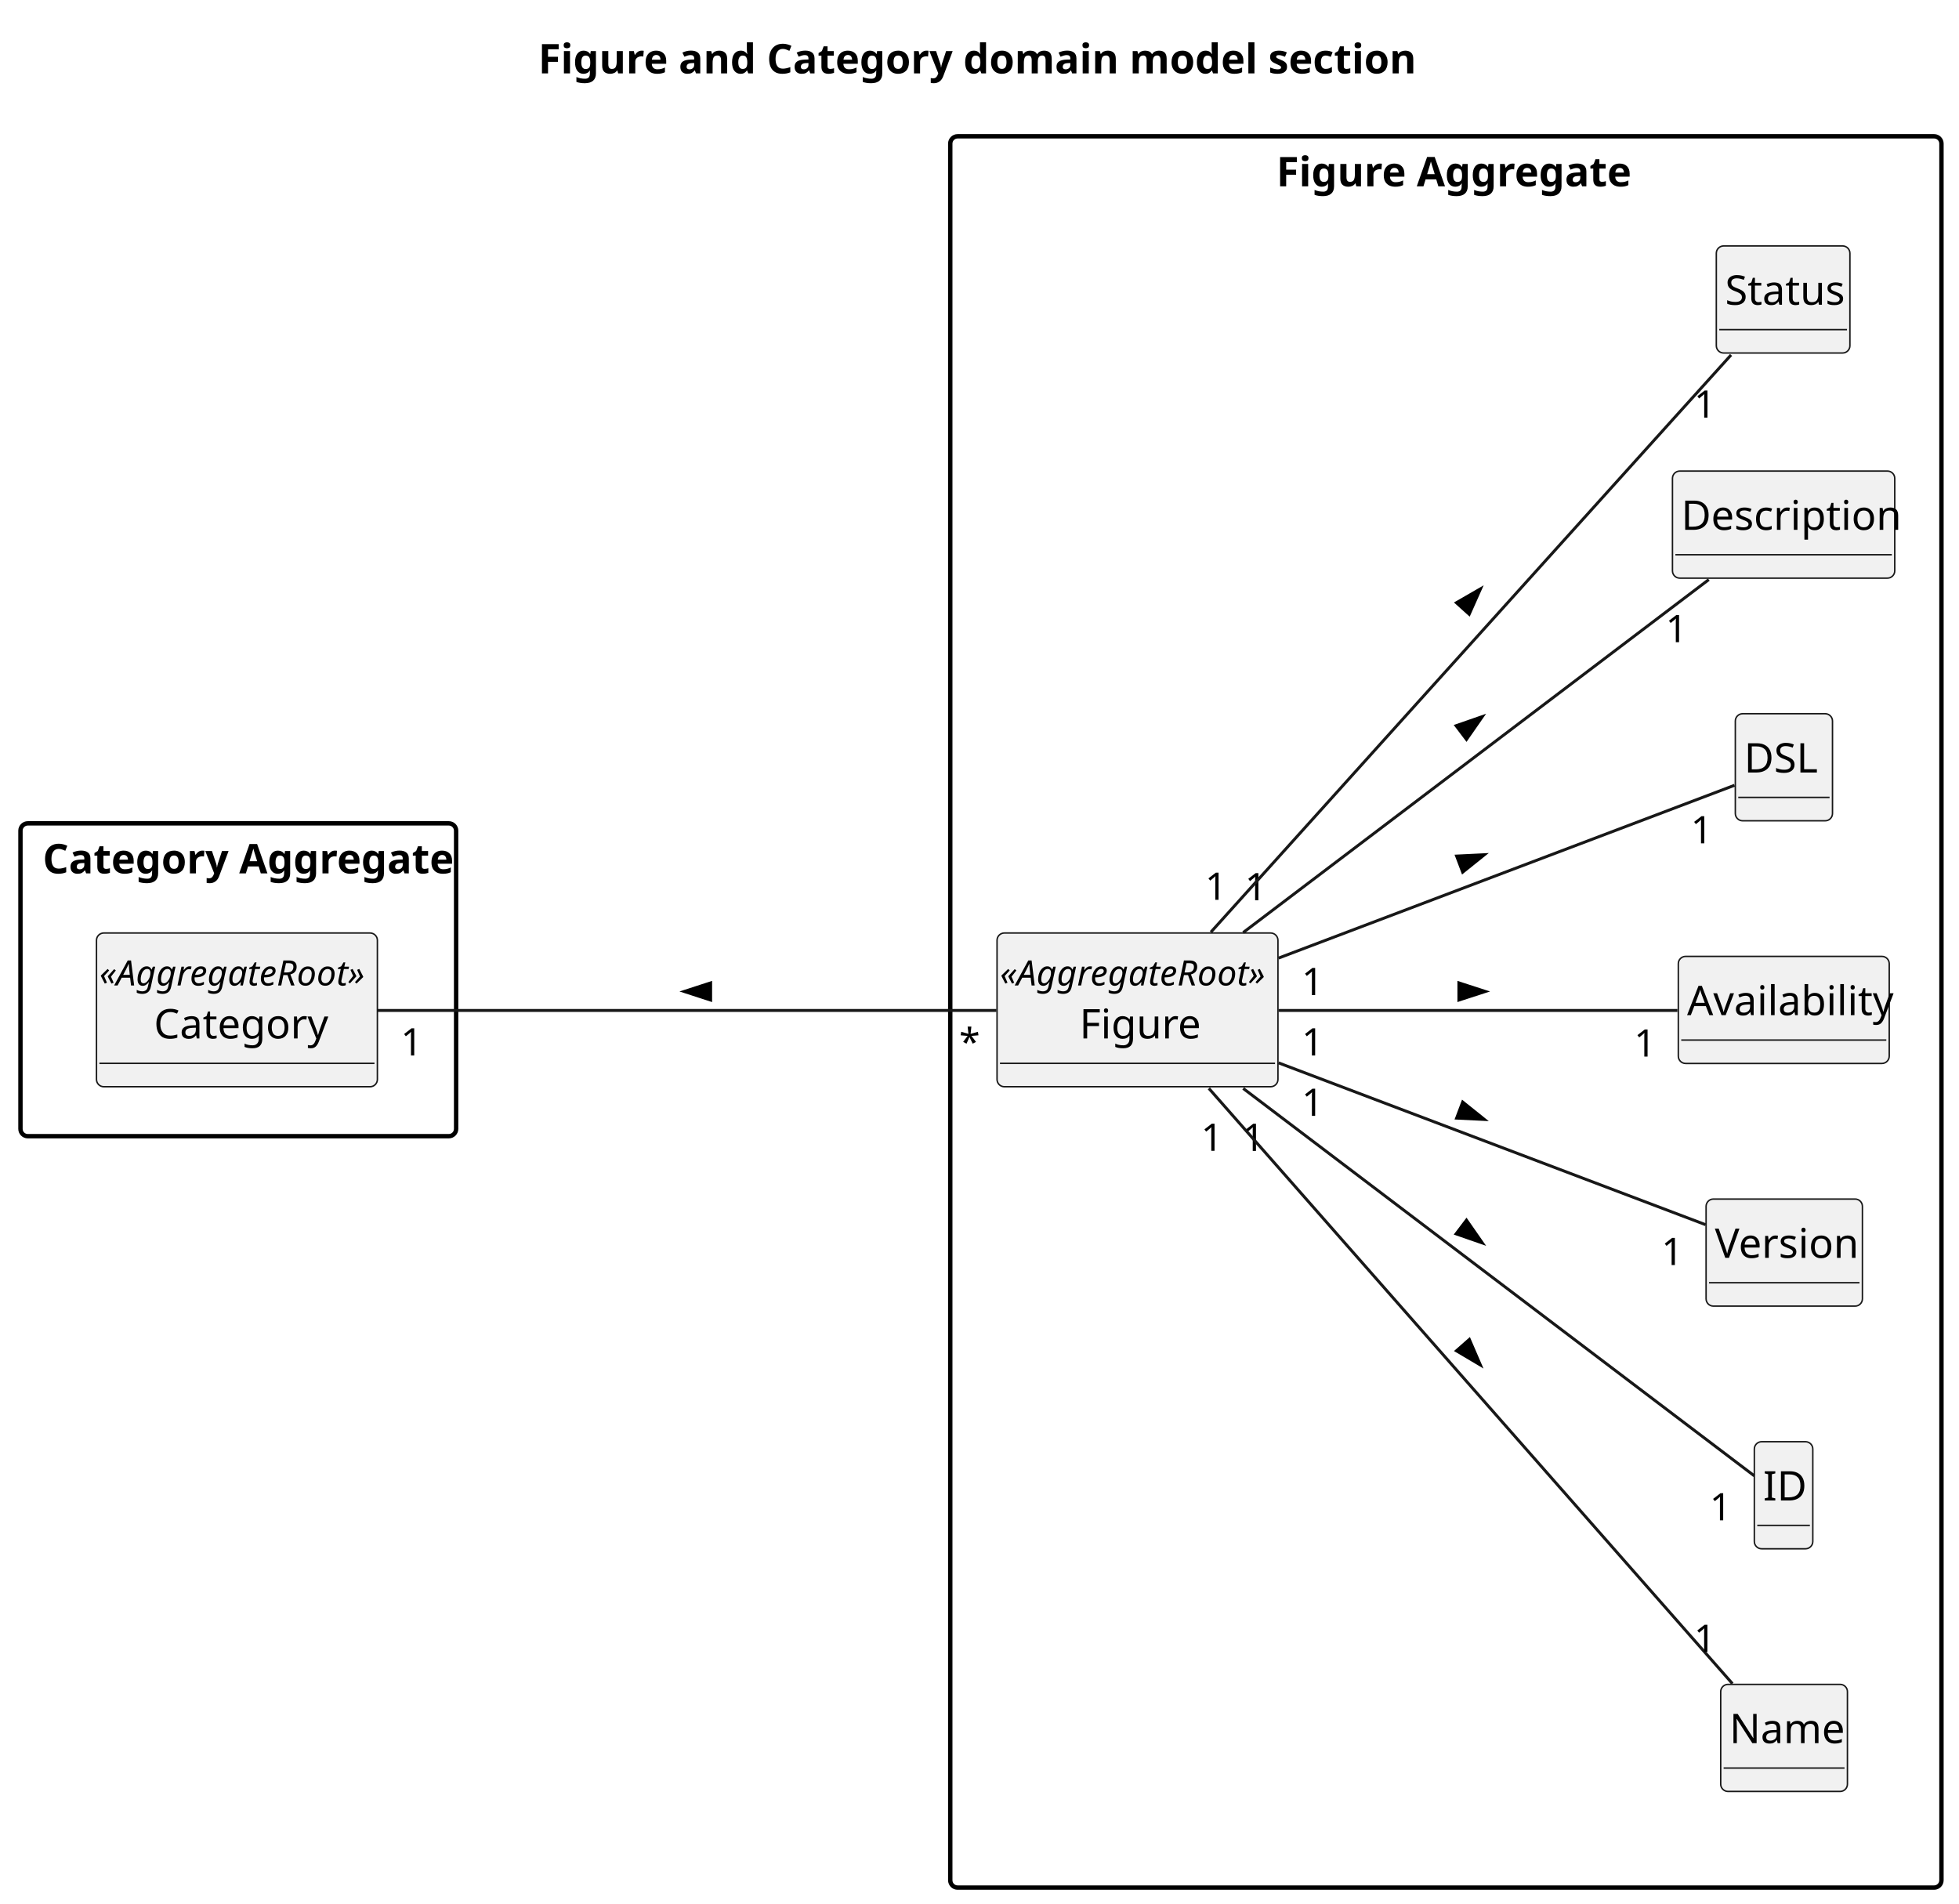
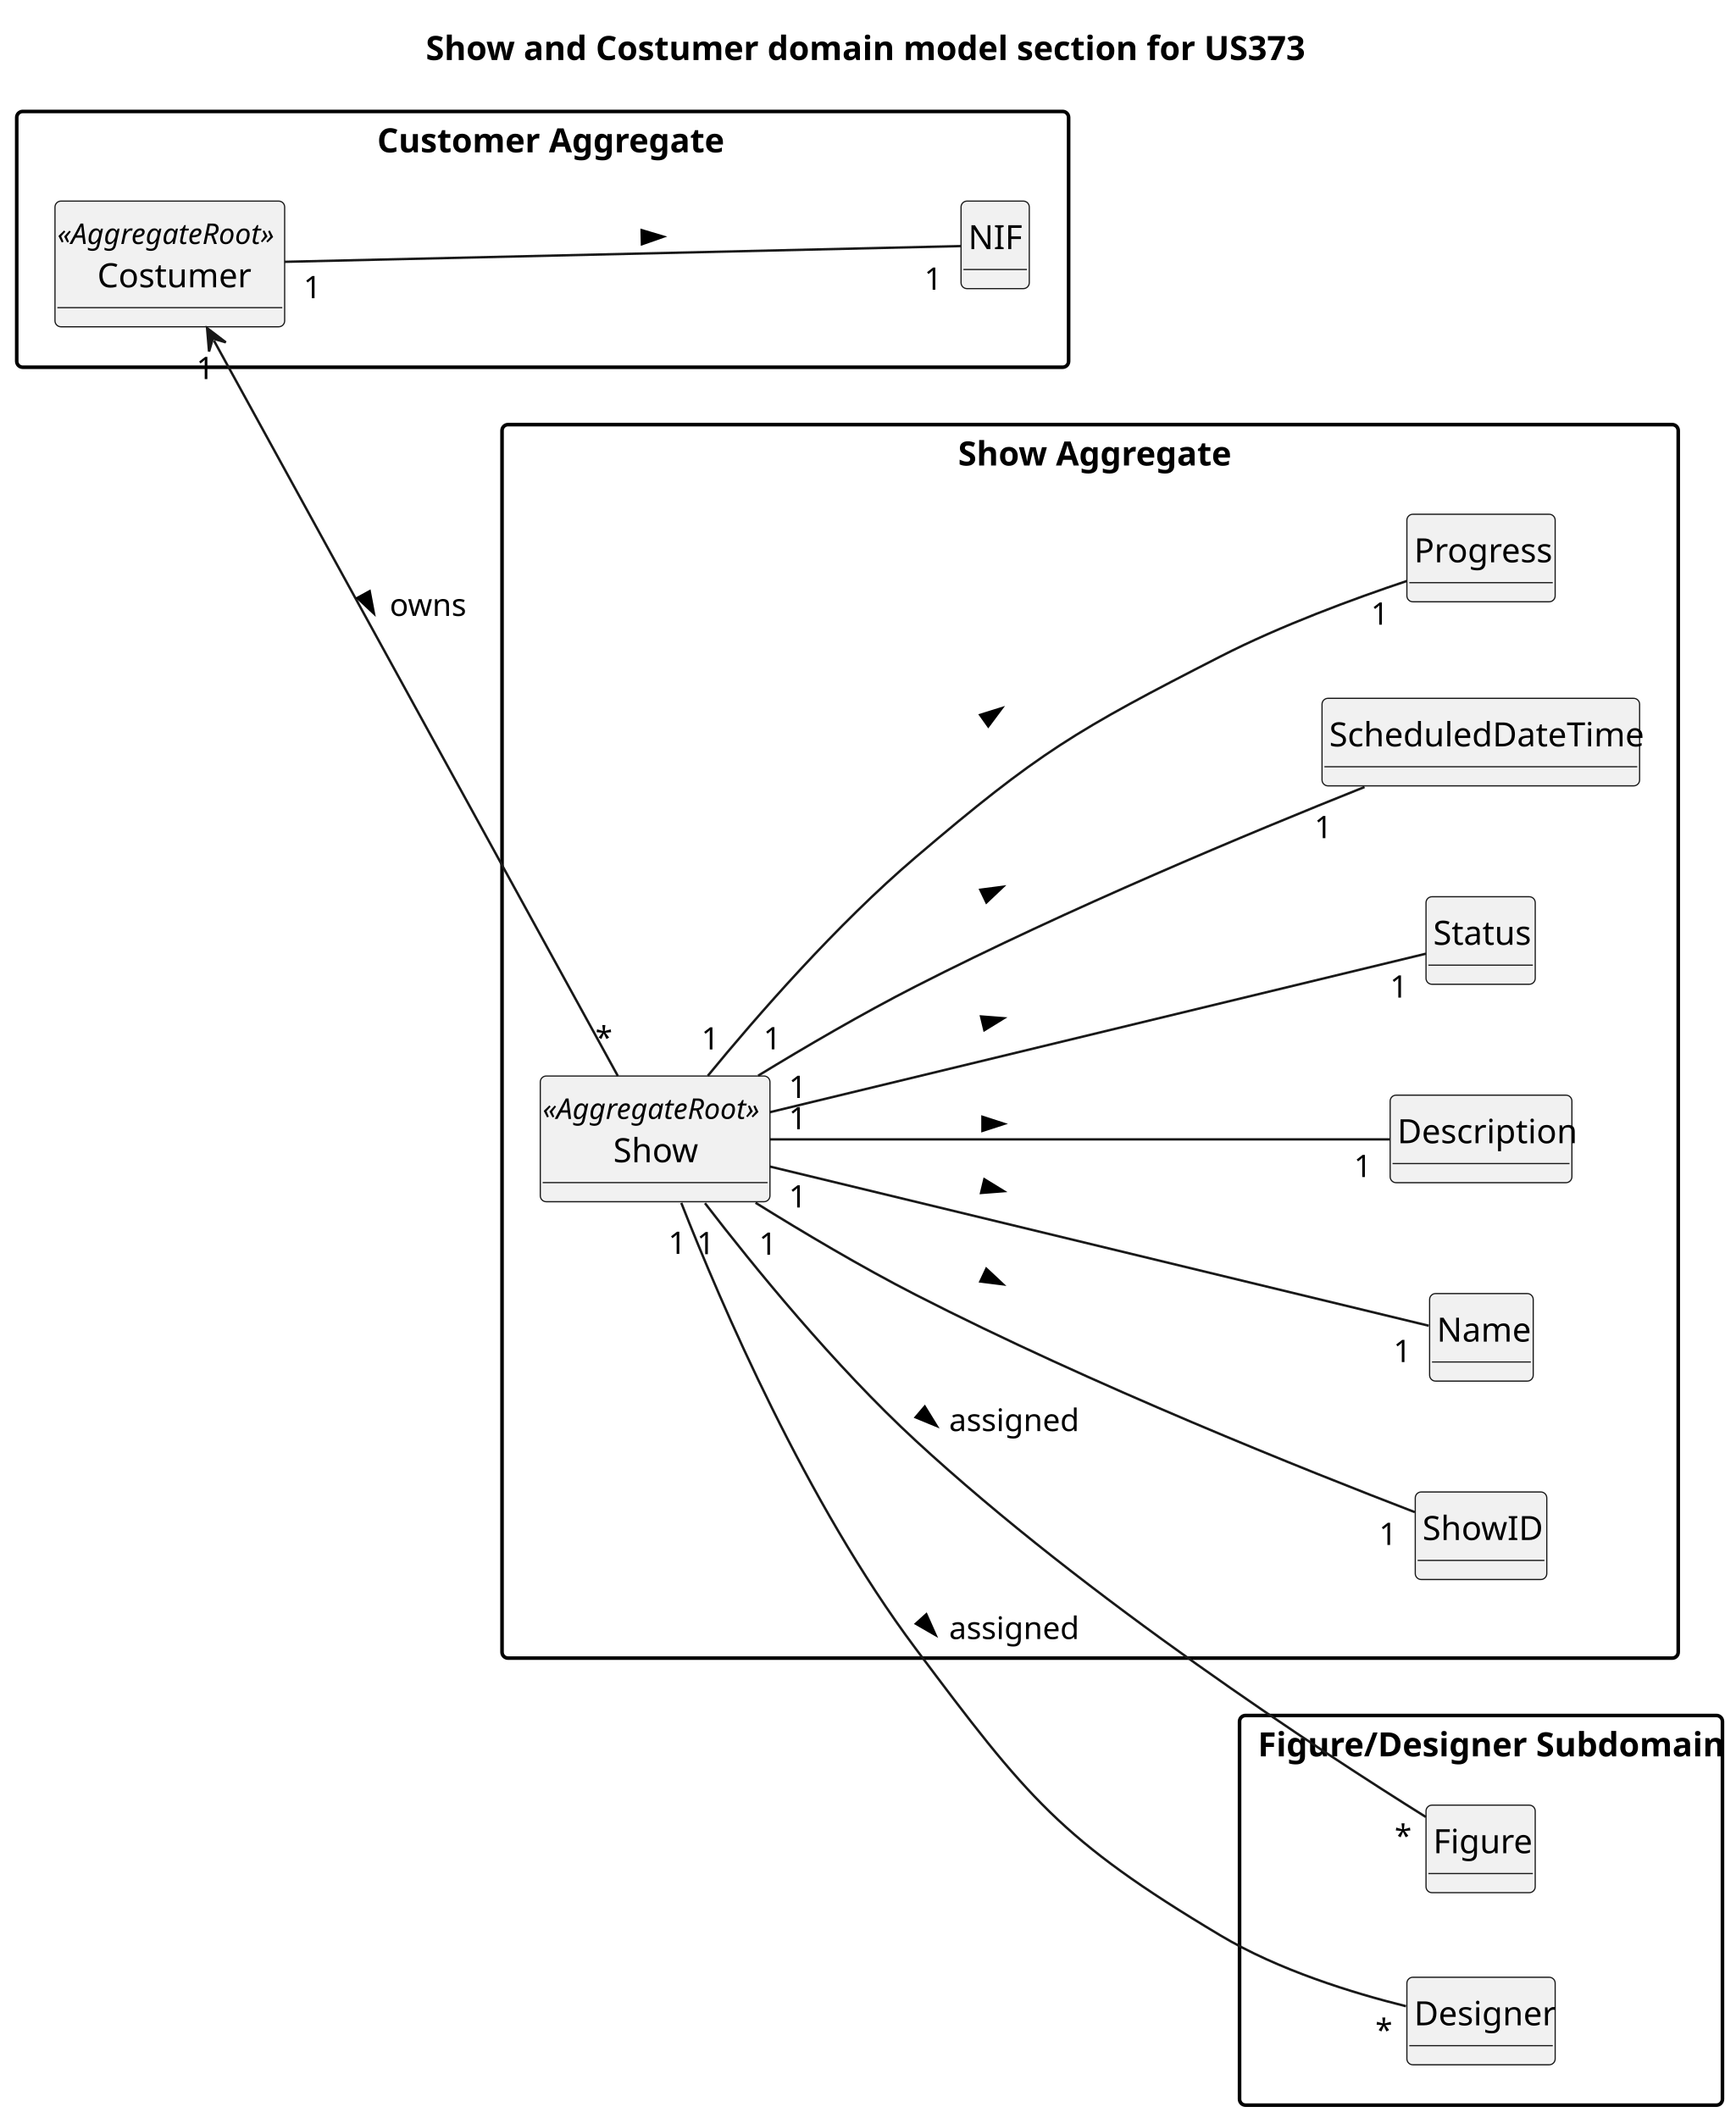
- <svg xmlns="http://www.w3.org/2000/svg" contentStyleType="text/css" height="651px" preserveAspectRatio="none" style="width:670px;height:651px;background:#FFFFFF;" version="1.1" viewBox="0 0 670 651" width="670px" zoomAndPan="magnify">
+ <svg xmlns="http://www.w3.org/2000/svg" contentStyleType="text/css" height="886px" preserveAspectRatio="none" style="width:726px;height:886px;background:#FFFFFF;" version="1.1" viewBox="0 0 726 886" width="726px" zoomAndPan="magnify">
  <defs />
  <g>
-     <text fill="#000000" font-family="sans-serif" font-size="14" font-weight="bold" lengthAdjust="spacing" textLength="287.82" x="184.09" y="25.107">Figure and Category domain model section</text>
-     <g id="cluster_Category Aggregate">
-       <rect fill="none" height="107" rx="2.5" ry="2.5" style="stroke:#000000;stroke-width:1.5;" width="149" x="7" y="281.621" />
-       <text fill="#000000" font-family="sans-serif" font-size="14" font-weight="bold" lengthAdjust="spacing" textLength="133.807" x="14.597" y="298.728">Category Aggregate</text>
+     <text fill="#000000" font-family="sans-serif" font-size="14" font-weight="bold" lengthAdjust="spacing" textLength="356.282" x="178.109" y="25.107">Show and Costumer domain model section for US373</text>
+     <g id="cluster_Customer Aggregate">
+       <rect fill="none" height="107" rx="2.5" ry="2.5" style="stroke:#000000;stroke-width:1.5;" width="440" x="7" y="46.621" />
+       <text fill="#000000" font-family="sans-serif" font-size="14" font-weight="bold" lengthAdjust="spacing" textLength="138.469" x="157.766" y="63.728">Customer Aggregate</text>
    </g>
-     <g id="cluster_Figure Aggregate">
-       <rect fill="none" height="599" rx="2.5" ry="2.5" style="stroke:#000000;stroke-width:1.5;" width="339" x="325" y="46.621" />
-       <text fill="#000000" font-family="sans-serif" font-size="14" font-weight="bold" lengthAdjust="spacing" textLength="115.903" x="436.548" y="63.728">Figure Aggregate</text>
+     <g id="cluster_Show Aggregate">
+       <rect fill="none" height="516" rx="2.5" ry="2.5" style="stroke:#000000;stroke-width:1.5;" width="492" x="210" y="177.621" />
+       <text fill="#000000" font-family="sans-serif" font-size="14" font-weight="bold" lengthAdjust="spacing" textLength="110.455" x="400.772" y="194.728">Show Aggregate</text>
    </g>
-     <g id="elem_Category">
-       <rect codeLine="14" fill="#F1F1F1" height="52.582" id="Category" rx="2.5" ry="2.5" style="stroke:#181818;stroke-width:0.5;" width="96.072" x="33" y="319.121" />
-       <text fill="#000000" font-family="sans-serif" font-size="12" font-style="italic" lengthAdjust="spacing" textLength="94.072" x="34" y="337.07">«AggregateRoot»</text>
-       <text fill="#000000" font-family="sans-serif" font-size="14" lengthAdjust="spacing" textLength="56.807" x="52.633" y="355.19">Category</text>
-       <line style="stroke:#181818;stroke-width:0.5;" x1="34" x2="128.072" y1="363.703" y2="363.703" />
+     <g id="cluster_Figure/Designer Subdomain">
+       <rect fill="none" height="163" rx="2.5" ry="2.5" style="stroke:#000000;stroke-width:1.5;" width="202" x="518.5" y="717.621" />
+       <text fill="#000000" font-family="sans-serif" font-size="14" font-weight="bold" lengthAdjust="spacing" textLength="186.69" x="526.155" y="734.729">Figure/Designer Subdomain</text>
+     </g>
+     <g id="elem_Costumer">
+       <rect codeLine="13" fill="#F1F1F1" height="52.582" id="Costumer" rx="2.5" ry="2.5" style="stroke:#181818;stroke-width:0.5;" width="96.072" x="23" y="84.121" />
+       <text fill="#000000" font-family="sans-serif" font-size="12" font-style="italic" lengthAdjust="spacing" textLength="94.072" x="24" y="102.07">«AggregateRoot»</text>
+       <text fill="#000000" font-family="sans-serif" font-size="14" lengthAdjust="spacing" textLength="60.683" x="40.695" y="120.189">Costumer</text>
+       <line style="stroke:#181818;stroke-width:0.5;" x1="24" x2="118.072" y1="128.703" y2="128.703" />
+     </g>
+     <g id="elem_NIF">
+       <rect codeLine="16" fill="#F1F1F1" height="36.621" id="NIF" rx="2.5" ry="2.5" style="stroke:#181818;stroke-width:0.5;" width="28.552" x="402" y="84.121" />
+       <text fill="#000000" font-family="sans-serif" font-size="14" lengthAdjust="spacing" textLength="22.552" x="405" y="104.228">NIF</text>
+       <line style="stroke:#181818;stroke-width:0.5;" x1="403" x2="429.552" y1="112.742" y2="112.742" />
+     </g>
+     <g id="elem_Show">
+       <rect codeLine="21" fill="#F1F1F1" height="52.582" id="Show" rx="2.5" ry="2.5" style="stroke:#181818;stroke-width:0.5;" width="96.072" x="226" y="450.121" />
+       <text fill="#000000" font-family="sans-serif" font-size="12" font-style="italic" lengthAdjust="spacing" textLength="94.072" x="227" y="468.07">«AggregateRoot»</text>
+       <text fill="#000000" font-family="sans-serif" font-size="14" lengthAdjust="spacing" textLength="35.02" x="256.526" y="486.19">Show</text>
+       <line style="stroke:#181818;stroke-width:0.5;" x1="227" x2="321.072" y1="494.703" y2="494.703" />
+     </g>
+     <g id="elem_ShowID">
+       <rect codeLine="24" fill="#F1F1F1" height="36.621" id="ShowID" rx="2.5" ry="2.5" style="stroke:#181818;stroke-width:0.5;" width="55.02" x="592" y="624.121" />
+       <text fill="#000000" font-family="sans-serif" font-size="14" lengthAdjust="spacing" textLength="49.02" x="595" y="644.229">ShowID</text>
+       <line style="stroke:#181818;stroke-width:0.5;" x1="593" x2="646.02" y1="652.742" y2="652.742" />
+     </g>
+     <g id="elem_Name">
+       <rect codeLine="27" fill="#F1F1F1" height="36.621" id="Name" rx="2.5" ry="2.5" style="stroke:#181818;stroke-width:0.5;" width="43.345" x="598" y="541.121" />
+       <text fill="#000000" font-family="sans-serif" font-size="14" lengthAdjust="spacing" textLength="37.345" x="601" y="561.229">Name</text>
+       <line style="stroke:#181818;stroke-width:0.5;" x1="599" x2="640.345" y1="569.742" y2="569.742" />
+     </g>
+     <g id="elem_Description">
+       <rect codeLine="30" fill="#F1F1F1" height="36.621" id="Description" rx="2.5" ry="2.5" style="stroke:#181818;stroke-width:0.5;" width="76.027" x="581.5" y="458.121" />
+       <text fill="#000000" font-family="sans-serif" font-size="14" lengthAdjust="spacing" textLength="70.027" x="584.5" y="478.228">Description</text>
+       <line style="stroke:#181818;stroke-width:0.5;" x1="582.5" x2="656.527" y1="486.742" y2="486.742" />
+     </g>
+     <g id="elem_Status">
+       <rect codeLine="33" fill="#F1F1F1" height="36.621" id="Status" rx="2.5" ry="2.5" style="stroke:#181818;stroke-width:0.5;" width="45.69" x="596.5" y="375.121" />
+       <text fill="#000000" font-family="sans-serif" font-size="14" lengthAdjust="spacing" textLength="39.69" x="599.5" y="395.228">Status</text>
+       <line style="stroke:#181818;stroke-width:0.5;" x1="597.5" x2="641.189" y1="403.742" y2="403.742" />
+     </g>
+     <g id="elem_ScheduledDateTime">
+       <rect codeLine="36" fill="#F1F1F1" height="36.621" id="ScheduledDateTime" rx="2.5" ry="2.5" style="stroke:#181818;stroke-width:0.5;" width="132.848" x="553" y="292.121" />
+       <text fill="#000000" font-family="sans-serif" font-size="14" lengthAdjust="spacing" textLength="126.848" x="556" y="312.228">ScheduledDateTime</text>
+       <line style="stroke:#181818;stroke-width:0.5;" x1="554" x2="684.848" y1="320.742" y2="320.742" />
+     </g>
+     <g id="elem_Progress">
+       <rect codeLine="39" fill="#F1F1F1" height="36.621" id="Progress" rx="2.5" ry="2.5" style="stroke:#181818;stroke-width:0.5;" width="62.02" x="588.5" y="215.121" />
+       <text fill="#000000" font-family="sans-serif" font-size="14" lengthAdjust="spacing" textLength="56.02" x="591.5" y="235.228">Progress</text>
+       <line style="stroke:#181818;stroke-width:0.5;" x1="589.5" x2="649.52" y1="243.742" y2="243.742" />
    </g>
    <g id="elem_Figure">
-       <rect codeLine="21" fill="#F1F1F1" height="52.582" id="Figure" rx="2.5" ry="2.5" style="stroke:#181818;stroke-width:0.5;" width="96.072" x="341" y="319.121" />
-       <text fill="#000000" font-family="sans-serif" font-size="12" font-style="italic" lengthAdjust="spacing" textLength="94.072" x="342" y="337.07">«AggregateRoot»</text>
-       <text fill="#000000" font-family="sans-serif" font-size="14" lengthAdjust="spacing" textLength="39.683" x="369.195" y="355.19">Figure</text>
-       <line style="stroke:#181818;stroke-width:0.5;" x1="342" x2="436.072" y1="363.703" y2="363.703" />
+       <rect codeLine="44" fill="#F1F1F1" height="36.621" id="Figure" rx="2.5" ry="2.5" style="stroke:#181818;stroke-width:0.5;" width="45.683" x="596.5" y="755.121" />
+       <text fill="#000000" font-family="sans-serif" font-size="14" lengthAdjust="spacing" textLength="39.683" x="599.5" y="775.229">Figure</text>
+       <line style="stroke:#181818;stroke-width:0.5;" x1="597.5" x2="641.183" y1="783.742" y2="783.742" />
    </g>
-     <g id="elem_Name">
-       <rect codeLine="24" fill="#F1F1F1" height="36.621" id="Name" rx="2.5" ry="2.5" style="stroke:#181818;stroke-width:0.5;" width="43.345" x="588.5" y="576.121" />
-       <text fill="#000000" font-family="sans-serif" font-size="14" lengthAdjust="spacing" textLength="37.345" x="591.5" y="596.229">Name</text>
-       <line style="stroke:#181818;stroke-width:0.5;" x1="589.5" x2="630.845" y1="604.742" y2="604.742" />
+     <g id="elem_Designer">
+       <rect codeLine="47" fill="#F1F1F1" height="36.621" id="Designer" rx="2.5" ry="2.5" style="stroke:#181818;stroke-width:0.5;" width="62.027" x="588.5" y="827.121" />
+       <text fill="#000000" font-family="sans-serif" font-size="14" lengthAdjust="spacing" textLength="56.027" x="591.5" y="847.229">Designer</text>
+       <line style="stroke:#181818;stroke-width:0.5;" x1="589.5" x2="649.527" y1="855.742" y2="855.742" />
    </g>
-     <g id="elem_ID">
-       <rect codeLine="27" fill="#F1F1F1" height="36.621" id="ID" rx="2.5" ry="2.5" style="stroke:#181818;stroke-width:0.5;" width="20" x="600" y="493.121" />
-       <text fill="#000000" font-family="sans-serif" font-size="14" lengthAdjust="spacing" textLength="14" x="603" y="513.229">ID</text>
-       <line style="stroke:#181818;stroke-width:0.5;" x1="601" x2="619" y1="521.742" y2="521.742" />
+     <g id="link_Costumer_NIF">
+       <path codeLine="51" d="M119.04,109.521 C198.42,107.681 354.9,104.031 401.86,102.941 " fill="none" id="Costumer-NIF" style="stroke:#181818;stroke-width:1.0;" />
+       <polygon fill="#000000" points="277.499,99.005,268.388,96.277,268.524,102.153,277.499,99.005" style="stroke:#000000;stroke-width:1.0;" />
+       <text fill="#000000" font-family="sans-serif" font-size="13" lengthAdjust="spacing" textLength="7.23" x="126.944" y="124.737">1</text>
+       <text fill="#000000" font-family="sans-serif" font-size="13" lengthAdjust="spacing" textLength="7.23" x="386.627" y="121.204">1</text>
    </g>
-     <g id="elem_Version">
-       <rect codeLine="30" fill="#F1F1F1" height="36.621" id="Version" rx="2.5" ry="2.5" style="stroke:#181818;stroke-width:0.5;" width="53.469" x="583.5" y="410.121" />
-       <text fill="#000000" font-family="sans-serif" font-size="14" lengthAdjust="spacing" textLength="47.469" x="586.5" y="430.228">Version</text>
-       <line style="stroke:#181818;stroke-width:0.5;" x1="584.5" x2="635.969" y1="438.742" y2="438.742" />
+     <g id="link_Costumer_Show">
+       <path codeLine="52" d="M89.508,142.5 C126.638,210.11 221.37,382.601 258.44,450.101 " fill="none" id="Costumer-backto-Show" style="stroke:#181818;stroke-width:1.0;" />
+       <polygon fill="#181818" points="86.62,137.241,87.446,147.055,89.027,141.624,94.458,143.204,86.62,137.241" style="stroke:#181818;stroke-width:1.0;" />
+       <polygon fill="#000000" points="156.407,256.649,154.629,247.306,149.477,250.136,156.407,256.649" style="stroke:#000000;stroke-width:1.0;" />
+       <text fill="#000000" font-family="sans-serif" font-size="13" lengthAdjust="spacing" textLength="30.348" x="163" y="257.649">owns</text>
+       <text fill="#000000" font-family="sans-serif" font-size="13" lengthAdjust="spacing" textLength="7.23" x="82.136" y="158.586">1</text>
+       <text fill="#000000" font-family="sans-serif" font-size="13" lengthAdjust="spacing" textLength="5.059" x="249.036" y="438.68">*</text>
    </g>
-     <g id="elem_Availability">
-       <rect codeLine="33" fill="#F1F1F1" height="36.621" id="Availability" rx="2.5" ry="2.5" style="stroke:#181818;stroke-width:0.5;" width="72.138" x="574" y="327.121" />
-       <text fill="#000000" font-family="sans-serif" font-size="14" lengthAdjust="spacing" textLength="66.138" x="577" y="347.228">Availability</text>
-       <line style="stroke:#181818;stroke-width:0.5;" x1="575" x2="645.138" y1="355.742" y2="355.742" />
+     <g id="link_Show_ShowID">
+       <path codeLine="54" d="M316.04,503.131 C335.9,515.491 360.31,530.001 383,541.621 C456.64,579.351 547.59,615.571 591.82,632.561 " fill="none" id="Show-ShowID" style="stroke:#181818;stroke-width:1.0;" />
+       <polygon fill="#000000" points="419.526,537.245,412.587,530.742,410.089,536.063,419.526,537.245" style="stroke:#000000;stroke-width:1.0;" />
+       <text fill="#000000" font-family="sans-serif" font-size="13" lengthAdjust="spacing" textLength="7.23" x="317.488" y="524.895">1</text>
+       <text fill="#000000" font-family="sans-serif" font-size="13" lengthAdjust="spacing" textLength="7.23" x="576.857" y="646.275">1</text>
    </g>
-     <g id="elem_DSL">
-       <rect codeLine="36" fill="#F1F1F1" height="36.621" id="DSL" rx="2.5" ry="2.5" style="stroke:#181818;stroke-width:0.5;" width="33.234" x="593.5" y="244.121" />
-       <text fill="#000000" font-family="sans-serif" font-size="14" lengthAdjust="spacing" textLength="27.234" x="596.5" y="264.228">DSL</text>
-       <line style="stroke:#181818;stroke-width:0.5;" x1="594.5" x2="625.734" y1="272.742" y2="272.742" />
+     <g id="link_Show_Name">
+       <path codeLine="55" d="M322.04,487.991 C397.74,506.281 543.58,541.521 597.65,554.581 " fill="none" id="Show-Name" style="stroke:#181818;stroke-width:1.0;" />
+       <polygon fill="#000000" points="419.86,498.295,411.758,493.314,410.378,499.028,419.86,498.295" style="stroke:#000000;stroke-width:1.0;" />
+       <text fill="#000000" font-family="sans-serif" font-size="13" lengthAdjust="spacing" textLength="7.23" x="329.944" y="505.116">1</text>
+       <text fill="#000000" font-family="sans-serif" font-size="13" lengthAdjust="spacing" textLength="7.23" x="582.869" y="569.772">1</text>
    </g>
-     <g id="elem_Description">
-       <rect codeLine="39" fill="#F1F1F1" height="36.621" id="Description" rx="2.5" ry="2.5" style="stroke:#181818;stroke-width:0.5;" width="76.027" x="572" y="161.121" />
-       <text fill="#000000" font-family="sans-serif" font-size="14" lengthAdjust="spacing" textLength="70.027" x="575" y="181.228">Description</text>
-       <line style="stroke:#181818;stroke-width:0.5;" x1="573" x2="647.027" y1="189.742" y2="189.742" />
+     <g id="link_Show_Description">
+       <path codeLine="56" d="M322.04,476.621 C391.13,476.621 518.63,476.621 581.48,476.621 " fill="none" id="Show-Description" style="stroke:#181818;stroke-width:1.0;" />
+       <polygon fill="#000000" points="420,470.121,410.955,467.182,410.955,473.06,420,470.121" style="stroke:#000000;stroke-width:1.0;" />
+       <text fill="#000000" font-family="sans-serif" font-size="13" lengthAdjust="spacing" textLength="7.23" x="329.944" y="472.402">1</text>
+       <text fill="#000000" font-family="sans-serif" font-size="13" lengthAdjust="spacing" textLength="7.23" x="566.326" y="492.389">1</text>
    </g>
-     <g id="elem_Status">
-       <rect codeLine="42" fill="#F1F1F1" height="36.621" id="Status" rx="2.5" ry="2.5" style="stroke:#181818;stroke-width:0.5;" width="45.69" x="587" y="84.121" />
-       <text fill="#000000" font-family="sans-serif" font-size="14" lengthAdjust="spacing" textLength="39.69" x="590" y="104.228">Status</text>
-       <line style="stroke:#181818;stroke-width:0.5;" x1="588" x2="631.689" y1="112.742" y2="112.742" />
+     <g id="link_Show_Status">
+       <path codeLine="57" d="M322.04,465.251 C397.19,447.091 541.46,412.241 596.46,398.951 " fill="none" id="Show-Status" style="stroke:#181818;stroke-width:1.0;" />
+       <polygon fill="#000000" points="419.86,425.947,410.378,425.214,411.758,430.928,419.86,425.947" style="stroke:#000000;stroke-width:1.0;" />
+       <text fill="#000000" font-family="sans-serif" font-size="13" lengthAdjust="spacing" textLength="7.23" x="329.944" y="459.291">1</text>
+       <text fill="#000000" font-family="sans-serif" font-size="13" lengthAdjust="spacing" textLength="7.23" x="581.415" y="417.317">1</text>
    </g>
-     <g id="link_Category_Figure">
-       <path codeLine="46" d="M129.14,345.621 C186.64,345.621 283.28,345.621 340.8,345.621 " fill="none" id="Category-Figure" style="stroke:#181818;stroke-width:1.0;" />
-       <polygon fill="#000000" points="234,339.121,243.045,342.06,243.045,336.182,234,339.121" style="stroke:#000000;stroke-width:1.0;" />
-       <text fill="#000000" font-family="sans-serif" font-size="13" lengthAdjust="spacing" textLength="7.23" x="137.06" y="361.005">1</text>
-       <text fill="#000000" font-family="sans-serif" font-size="13" lengthAdjust="spacing" textLength="5.059" x="328.036" y="361.005">*</text>
+     <g id="link_Show_ScheduledDateTime">
+       <path codeLine="58" d="M317.14,449.971 C336.82,437.961 360.77,423.961 383,412.621 C446.5,380.221 522.62,348.471 570.78,329.221 " fill="none" id="Show-ScheduledDateTime" style="stroke:#181818;stroke-width:1.0;" />
+       <polygon fill="#000000" points="419.514,370.972,410.084,372.206,412.611,377.513,419.514,370.972" style="stroke:#000000;stroke-width:1.0;" />
+       <text fill="#000000" font-family="sans-serif" font-size="13" lengthAdjust="spacing" textLength="7.23" x="319.325" y="438.953">1</text>
+       <text fill="#000000" font-family="sans-serif" font-size="13" lengthAdjust="spacing" textLength="7.23" x="549.797" y="350.623">1</text>
    </g>
-     <g id="link_Figure_ID">
-       <path codeLine="48" d="M425.19,372.291 C476.94,411.521 570.61,482.521 599.96,504.771 " fill="none" id="Figure-ID" style="stroke:#181818;stroke-width:1.0;" />
-       <polygon fill="#000000" points="506.985,425.142,501.552,417.335,498.001,422.02,506.985,425.142" style="stroke:#000000;stroke-width:1.0;" />
-       <text fill="#000000" font-family="sans-serif" font-size="13" lengthAdjust="spacing" textLength="7.23" x="424.949" y="393.646">1</text>
-       <text fill="#000000" font-family="sans-serif" font-size="13" lengthAdjust="spacing" textLength="7.23" x="584.737" y="520.015">1</text>
+     <g id="link_Show_Progress">
+       <path codeLine="59" d="M296.08,450.021 C316.72,424.881 349.82,386.911 383,358.621 C434.63,314.591 450.08,305.521 510.5,274.621 C535.86,261.651 566.31,250.461 588.41,243.061 " fill="none" id="Show-Progress" style="stroke:#181818;stroke-width:1.0;" />
+       <polygon fill="#000000" points="419.081,296.232,410,299.06,413.397,303.857,419.081,296.232" style="stroke:#000000;stroke-width:1.0;" />
+       <text fill="#000000" font-family="sans-serif" font-size="13" lengthAdjust="spacing" textLength="7.23" x="293.395" y="439.014">1</text>
+       <text fill="#000000" font-family="sans-serif" font-size="13" lengthAdjust="spacing" textLength="7.23" x="573.435" y="261.315">1</text>
    </g>
-     <g id="link_Figure_Name">
-       <path codeLine="49" d="M413.44,372.271 C458.02,422.951 554.01,532.091 592.52,575.881 " fill="none" id="Figure-Name" style="stroke:#181818;stroke-width:1.0;" />
-       <polygon fill="#000000" points="506.302,466.875,502.535,458.143,498.122,462.025,506.302,466.875" style="stroke:#000000;stroke-width:1.0;" />
-       <text fill="#000000" font-family="sans-serif" font-size="13" lengthAdjust="spacing" textLength="7.23" x="410.775" y="393.622">1</text>
-       <text fill="#000000" font-family="sans-serif" font-size="13" lengthAdjust="spacing" textLength="7.23" x="579.34" y="565.006">1</text>
+     <g id="link_Show_Figure">
+       <path codeLine="61" d="M294.88,503.301 C315.4,529.961 349.12,571.361 383,602.621 C455.05,669.081 553.14,733.021 596.43,760.081 " fill="none" id="Show-Figure" style="stroke:#181818;stroke-width:1.0;" />
+       <polygon fill="#000000" points="391.807,596.508,386.826,588.407,383.015,592.882,391.807,596.508" style="stroke:#000000;stroke-width:1.0;" />
+       <text fill="#000000" font-family="sans-serif" font-size="13" lengthAdjust="spacing" textLength="52.038" x="397" y="598.649">assigned</text>
+       <text fill="#000000" font-family="sans-serif" font-size="13" lengthAdjust="spacing" textLength="7.23" x="291.481" y="524.658">1</text>
+       <text fill="#000000" font-family="sans-serif" font-size="13" lengthAdjust="spacing" textLength="5.059" x="583.34" y="772.61">*</text>
    </g>
-     <g id="link_Figure_Description">
-       <path codeLine="50" d="M425.19,318.951 C469.8,285.131 545.58,227.691 584.43,198.241 " fill="none" id="Figure-Description" style="stroke:#181818;stroke-width:1.0;" />
-       <polygon fill="#000000" points="506.985,245.101,498.001,248.223,501.552,252.907,506.985,245.101" style="stroke:#000000;stroke-width:1.0;" />
-       <text fill="#000000" font-family="sans-serif" font-size="13" lengthAdjust="spacing" textLength="7.23" x="425.768" y="307.928">1</text>
-       <text fill="#000000" font-family="sans-serif" font-size="13" lengthAdjust="spacing" textLength="7.23" x="569.645" y="219.648">1</text>
-     </g>
-     <g id="link_Figure_Version">
-       <path codeLine="51" d="M437.25,363.531 C482.01,380.491 547.56,405.341 583.35,418.901 " fill="none" id="Figure-Version" style="stroke:#181818;stroke-width:1.0;" />
-       <polygon fill="#000000" points="507.675,382.893,500.259,376.939,498.176,382.436,507.675,382.893" style="stroke:#000000;stroke-width:1.0;" />
-       <text fill="#000000" font-family="sans-serif" font-size="13" lengthAdjust="spacing" textLength="7.23" x="445.186" y="381.658">1</text>
-       <text fill="#000000" font-family="sans-serif" font-size="13" lengthAdjust="spacing" textLength="7.23" x="568.215" y="432.692">1</text>
-     </g>
-     <g id="link_Figure_Availability">
-       <path codeLine="52" d="M437.25,345.621 C478.24,345.621 536.66,345.621 573.7,345.621 " fill="none" id="Figure-Availability" style="stroke:#181818;stroke-width:1.0;" />
-       <polygon fill="#000000" points="508,339.121,498.955,336.182,498.955,342.06,508,339.121" style="stroke:#000000;stroke-width:1.0;" />
-       <text fill="#000000" font-family="sans-serif" font-size="13" lengthAdjust="spacing" textLength="7.23" x="445.186" y="361.005">1</text>
-       <text fill="#000000" font-family="sans-serif" font-size="13" lengthAdjust="spacing" textLength="7.23" x="558.874" y="361.389">1</text>
-     </g>
-     <g id="link_Figure_DSL">
-       <path codeLine="53" d="M437.25,327.711 C486.54,309.031 561.03,280.801 593.24,268.591 " fill="none" id="Figure-DSL" style="stroke:#181818;stroke-width:1.0;" />
-       <polygon fill="#000000" points="507.675,292.349,498.176,292.807,500.259,298.303,507.675,292.349" style="stroke:#000000;stroke-width:1.0;" />
-       <text fill="#000000" font-family="sans-serif" font-size="13" lengthAdjust="spacing" textLength="7.23" x="445.186" y="340.353">1</text>
-       <text fill="#000000" font-family="sans-serif" font-size="13" lengthAdjust="spacing" textLength="7.23" x="578.262" y="288.449">1</text>
-     </g>
-     <g id="link_Figure_Status">
-       <path codeLine="54" d="M414.13,318.821 C448.98,280.131 515.42,206.371 572,143.621 C578.55,136.361 585.75,128.371 592.05,121.401 " fill="none" id="Figure-Status" style="stroke:#181818;stroke-width:1.0;" />
-       <polygon fill="#000000" points="506.347,201.407,498.109,206.158,502.475,210.094,506.347,201.407" style="stroke:#000000;stroke-width:1.0;" />
-       <text fill="#000000" font-family="sans-serif" font-size="13" lengthAdjust="spacing" textLength="7.23" x="412.15" y="307.768">1</text>
-       <text fill="#000000" font-family="sans-serif" font-size="13" lengthAdjust="spacing" textLength="7.23" x="579.358" y="142.851">1</text>
+     <g id="link_Show_Designer">
+       <path codeLine="62" d="M284.98,503.191 C301.49,545.231 337.29,628.541 383,689.621 C429.63,751.921 443.69,769.721 510.5,809.621 C534.76,824.111 565.62,833.651 588.13,839.241 " fill="none" id="Show-Designer" style="stroke:#181818;stroke-width:1.0;" />
+       <polygon fill="#000000" points="391.349,683.979,387.473,675.294,383.108,679.232,391.349,683.979" style="stroke:#000000;stroke-width:1.0;" />
+       <text fill="#000000" font-family="sans-serif" font-size="13" lengthAdjust="spacing" textLength="52.038" x="397" y="685.649">assigned</text>
+       <text fill="#000000" font-family="sans-serif" font-size="13" lengthAdjust="spacing" textLength="7.23" x="279.539" y="524.526">1</text>
+       <text fill="#000000" font-family="sans-serif" font-size="13" lengthAdjust="spacing" textLength="5.059" x="575.301" y="853.837">*</text>
    </g>
  </g>
</svg>
